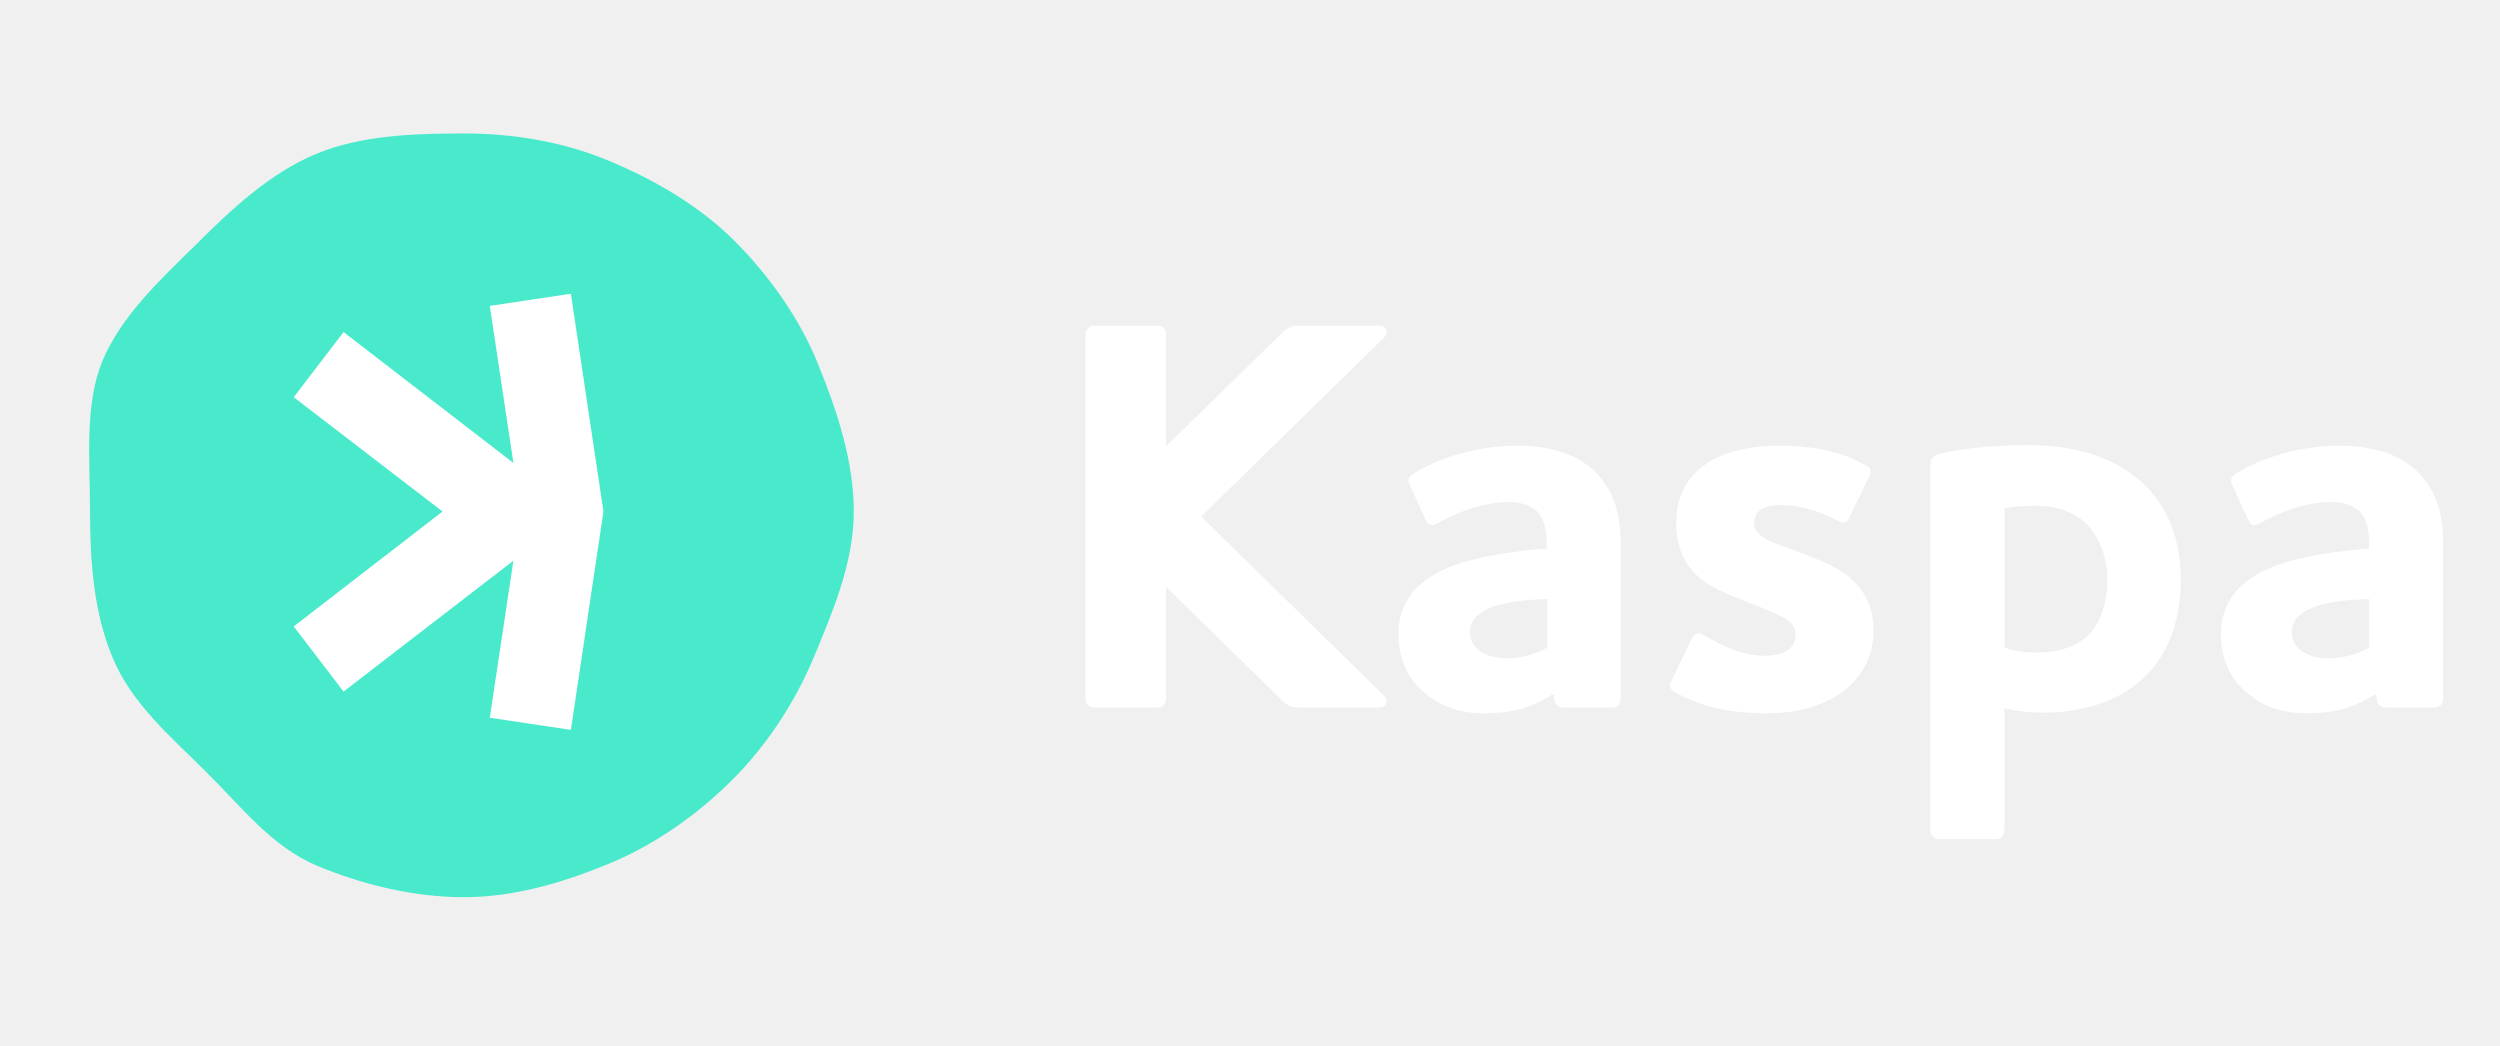
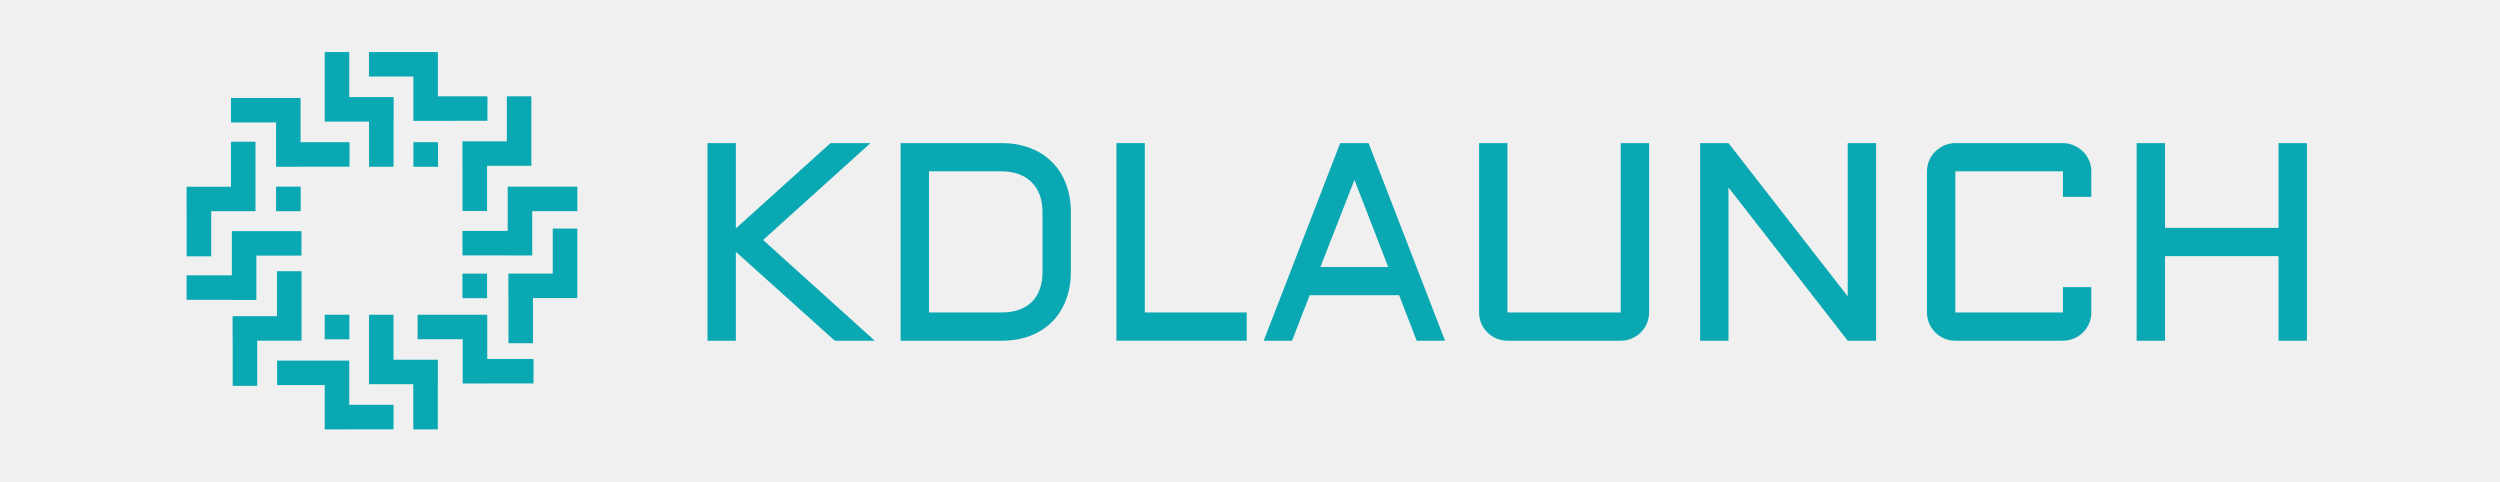
- <svg xmlns="http://www.w3.org/2000/svg" version="1.1" id="Layer_1" x="0px" y="0px" viewBox="0 0 391.5 163.7" style="enable-background:new 0 0 391.5 163.7;" xml:space="preserve">
-   <style type="text/css">
- 	.st0{fill:#49EACB;}
- 	.st1{fill:#FFFFFF;}
- </style>
-   <g>
-     <path class="st0" d="M133.7,80.1c0,8-3.3,15.7-6.2,22.7c-3,7.2-7.4,13.9-12.8,19.3s-12,10.1-19.2,13.1c-7,2.9-14.8,5.3-22.8,5.3   s-16-2-23-4.9c-7.2-3-12.1-9.5-17.6-14.9c-5.4-5.4-11.5-10.5-14.5-17.8c-2.9-7-3.5-14.8-3.5-22.8S13.2,63.6,16,56.6   c3-7.2,9.3-13,14.8-18.4c5.4-5.4,11.5-11.1,18.7-14.1c7-2.9,15.2-3.2,23.2-3.2s15.8,1.4,22.7,4.3c7.2,3,14.2,7.1,19.6,12.5   s10.2,12.1,13.1,19.3C131,64.1,133.7,72.1,133.7,80.1z" />
-     <polygon class="st1" points="89.4,46 76.7,47.9 80.4,72.5 53.8,52 46,62.2 69.3,80.1 46,98.1 53.8,108.3 80.4,87.8 76.7,112.4    89.4,114.3 94.5,80.1  " />
+ <svg xmlns="http://www.w3.org/2000/svg" width="270" height="52" viewBox="0 0 270 52" fill="none">
+   <g clip-path="url(#clip0_805_1095)">
+     <path d="M24.946 15.304V20.164H20.152V22.809H20.16V27.684H22.81V22.809H24.946H27.587H27.594V15.304H24.946Z" fill="#0AA8B3" />
+     <path d="M59.698 24.685V29.548H54.906V32.191H54.914V37.068H57.562V32.191H59.698H62.341H62.348V24.685H59.698Z" fill="#0AA8B3" />
+     <path d="M29.913 29.291V34.151H25.121V36.794H25.129V41.672H27.777V36.794H29.913H32.553H32.563V29.291H29.913Z" fill="#0AA8B3" />
+     <path d="M54.739 10.402V15.264H49.945V17.907H49.953V22.785H52.603V17.907H54.739H57.38H57.387V10.402H54.739Z" fill="#0AA8B3" />
+     <path d="M37.718 5.626V10.486H42.512V13.132H42.502V18.01H39.854V13.132H37.718H35.078H35.07V5.626H37.718Z" fill="#0AA8B3" />
+     <path d="M62.352 22.805H57.48V27.59H54.832V27.583H49.945V24.94H54.832V22.805V20.17V20.162H62.352V22.805Z" fill="#0AA8B3" />
+     <path d="M32.559 27.606H27.687V32.391H25.039V32.381H20.152V29.738H25.039V27.606V24.971V24.963H32.559V27.606Z" fill="#0AA8B3" />
+     <path d="M42.498 33.991V38.853H47.289V41.496H47.282V46.374H44.634V41.496H42.498H39.855H39.848V33.991H42.498Z" fill="#0AA8B3" />
+     <path d="M29.926 41.588H35.069V46.373H37.719V46.366H42.503V43.72H37.719V41.588V38.953V38.945H29.926V41.588Z" fill="#0AA8B3" />
+     <path d="M45.102 36.636H49.973V41.419H52.621V41.411H57.619V38.768H52.621V36.636V34.001V33.991H45.102V36.636Z" fill="#0AA8B3" />
+     <path d="M24.945 13.225H29.815V18.01H32.463V18H37.748V15.357H32.463V13.225V10.589V10.582H24.945V13.225Z" fill="#0AA8B3" />
+     <path d="M44.647 13.054V8.269H39.848V5.626H47.295V5.634V8.269V10.401H52.643V13.047" fill="#0AA8B3" />
+     <path d="M32.474 20.159H29.816V22.812H32.474V20.159Z" fill="#0AA8B3" />
+     <path d="M52.603 29.55H49.945V32.203H52.603V29.55Z" fill="#0AA8B3" />
+     <path d="M47.306 15.357H44.648V18.01H47.306V15.357Z" fill="#0AA8B3" />
+     <path d="M37.728 33.991H35.07V36.644H37.728V33.991Z" fill="#0AA8B3" />
+     <path d="M79.472 15.456V24.668L89.691 15.456H94.008L82.415 25.918L94.471 36.796H90.154L79.472 27.197V36.796H76.41V15.456H79.472Z" fill="#0AA8B3" />
+     <path d="M108.156 33.745C109.58 33.745 110.676 33.363 111.443 32.6C112.209 31.835 112.593 30.744 112.593 29.326V22.926C112.593 22.232 112.493 21.612 112.294 21.066C112.095 20.52 111.801 20.059 111.413 19.682C111.034 19.295 110.571 19.002 110.023 18.804C109.476 18.605 108.853 18.506 108.156 18.506H100.328V33.745H108.156ZM97.266 36.796V15.456H108.156C109.301 15.456 110.332 15.634 111.248 15.991C112.175 16.339 112.961 16.84 113.609 17.494C114.266 18.139 114.769 18.923 115.117 19.846C115.476 20.768 115.655 21.795 115.655 22.926V29.326C115.655 30.456 115.476 31.483 115.117 32.406C114.769 33.329 114.266 34.117 113.609 34.772C112.961 35.417 112.175 35.918 111.248 36.275C110.332 36.623 109.301 36.796 108.156 36.796H97.266Z" fill="#0AA8B3" />
+     <path d="M123.637 15.456V33.745H134.647V36.796H120.574V15.456H123.637Z" fill="#0AA8B3" />
+     <path d="M147.804 15.456L156.065 36.796H153.003L151.106 31.885H141.44L139.543 36.796H136.48L144.742 15.456H147.804ZM142.605 28.834H149.925L146.28 19.429L142.605 28.834Z" fill="#0AA8B3" />
+     <path d="M159.742 15.456H162.804V33.745H175.039V15.456H178.102V33.745C178.102 34.162 178.021 34.559 177.862 34.936C177.703 35.303 177.485 35.626 177.206 35.903C176.926 36.181 176.598 36.399 176.22 36.558C175.851 36.717 175.458 36.796 175.039 36.796H162.804C162.386 36.796 161.988 36.717 161.61 36.558C161.241 36.399 160.918 36.181 160.638 35.903C160.359 35.626 160.14 35.303 159.981 34.936C159.822 34.559 159.742 34.162 159.742 33.745V15.456Z" fill="#0AA8B3" />
+     <path d="M186.676 36.796H183.613V15.456H186.676L199.553 32.004V15.456H202.615V36.796H199.553L186.676 20.247V36.796Z" fill="#0AA8B3" />
+     <path d="M208.113 18.506C208.113 18.09 208.193 17.698 208.352 17.331C208.511 16.954 208.732 16.631 209.01 16.363C209.289 16.086 209.612 15.867 209.981 15.709C210.36 15.54 210.758 15.456 211.176 15.456H222.799C223.217 15.456 223.61 15.54 223.979 15.709C224.357 15.867 224.685 16.086 224.965 16.363C225.244 16.631 225.463 16.954 225.622 17.331C225.781 17.698 225.861 18.09 225.861 18.506V21.259H222.799V18.506H211.176V33.745H222.799V31.007H225.861V33.745C225.861 34.162 225.781 34.559 225.622 34.936C225.463 35.303 225.244 35.626 224.965 35.903C224.685 36.181 224.357 36.399 223.979 36.558C223.61 36.717 223.217 36.796 222.799 36.796H211.176C210.758 36.796 210.36 36.717 209.981 36.558C209.612 36.399 209.289 36.181 209.01 35.903C208.732 35.626 208.511 35.303 208.352 34.936C208.193 34.559 208.113 34.162 208.113 33.745V18.506Z" fill="#0AA8B3" />
+     <path d="M249.147 15.456V36.796H246.084V27.659H233.82V36.796H230.758V15.456H233.82V24.608H246.084V15.456H249.147Z" fill="#0AA8B3" />
  </g>
-   <path class="st1" d="M225.2,81.9c-0.9,0.5-1.5,0.5-1.9-0.4l-2.5-5.5c-0.4-0.8-0.3-1.2,0.5-1.8c4-2.5,10-4.4,16.3-4.4  c4,0,9.3,0.8,12.7,4.6c2.2,2.5,3.5,5.6,3.5,10.7v24.4c0,0.7-0.6,1.3-1.3,1.3h-7.7c-0.8,0-1.4-0.6-1.4-1.3v-0.7H243  c-3.6,2.3-6.7,2.9-10.7,2.9c-3.6,0-6.9-1.1-9.3-3.3c-2.5-2-4-5.2-4-9.1c0-5.2,3.1-8.3,7.3-10.2c4.8-2.1,11.2-2.8,15.9-3.2V85  c0-2-0.4-3.5-1.2-4.6c-1-1.2-2.8-1.8-4.8-1.8C232.1,78.7,228.2,80.2,225.2,81.9z M242.3,101.4v-7.6c-5.3,0.2-12.1,0.9-12.1,5.2  c0,2.8,2.7,4.1,6,4.1C238.2,103,240.3,102.6,242.3,101.4z" />
-   <path class="st1" d="M281.2,99.4c0-1.9-1.6-2.6-3.8-3.6c-2.5-1.1-5.6-2.1-8.4-3.5c-4.3-2.1-6.5-5.4-6.5-10.5c0-7.4,5.7-12,16.1-12  c6.4,0,10.5,1.3,13.6,3.1c0.9,0.4,0.9,1.1,0.5,1.8l-3.2,6.5c-0.4,0.7-0.9,0.8-1.6,0.4c-3.5-1.9-6.5-2.5-9.1-2.5  c-2.4,0-4.1,0.8-4.1,2.8c0,1.8,1.8,2.6,3.9,3.4c2.8,1.1,5.4,1.9,8.2,3.3c4.7,2.3,6.6,5.9,6.6,10.2c0,7.4-6.4,12.9-16.6,12.9  c-7.3,0-11.4-1.6-14.5-3.3c-0.8-0.4-1-1.1-0.6-1.7l3.3-6.8c0.4-0.7,1-0.9,1.7-0.5c3.5,2,6.2,3.3,9.9,3.3  C279.5,102.6,281.2,101.5,281.2,99.4z" />
-   <path class="st1" d="M317.8,69.7c7.4,0,13.9,2.1,18.1,6.3c3.5,3.4,5.6,8.3,5.6,14.7c0,6.3-1.8,11-4.7,14.3  c-4.1,4.7-10.5,6.6-16.7,6.6c-2.3,0-4.2-0.2-6.2-0.7V130c0,0.8-0.6,1.4-1.3,1.4h-9c-0.8,0-1.3-0.6-1.3-1.4V72.7  c0-0.8,0.4-1.3,1.3-1.6C307.2,70.2,312.6,69.7,317.8,69.7z M313.9,101.4c1.4,0.5,3,0.8,4.9,0.8c2.9,0,5.8-0.6,8-2.5  c1.9-1.8,3.2-4.7,3.2-8.9c0-3.5-1.1-6.2-2.8-8.3c-1.9-2.1-4.8-3.3-8.3-3.3c-1.6,0-3.5,0.1-5,0.4L313.9,101.4L313.9,101.4z" />
-   <path class="st1" d="M354,81.9c-0.9,0.5-1.5,0.5-1.9-0.4l-2.5-5.5c-0.4-0.8-0.3-1.2,0.5-1.8c4-2.5,10-4.4,16.3-4.4  c4,0,9.3,0.8,12.7,4.6c2.2,2.5,3.5,5.6,3.5,10.7v24.4c0,0.7-0.6,1.3-1.3,1.3h-7.7c-0.8,0-1.4-0.6-1.4-1.3v-0.7h-0.4  c-3.6,2.3-6.7,2.9-10.7,2.9c-3.6,0-6.9-1.1-9.3-3.3c-2.5-2-4-5.2-4-9.1c0-5.2,3.1-8.3,7.3-10.2c4.8-2.1,11.2-2.8,15.9-3.2V85  c0-2-0.4-3.5-1.2-4.6c-1-1.2-2.8-1.8-4.8-1.8C360.8,78.7,357,80.2,354,81.9z M371,101.4v-7.6c-5.3,0.2-12.1,0.9-12.1,5.2  c0,2.8,2.7,4.1,6,4.1C366.9,103,369,102.6,371,101.4z" />
-   <path class="st1" d="M216.6,108.8c1,1,0.5,2-0.6,2h-12.7c-1.1,0-1.9-0.4-2.7-1.3l-18-17.6v17.6c0,0.7-0.5,1.3-1.3,1.3h-9.9  c-0.8,0-1.4-0.6-1.4-1.3V52.3c0-0.7,0.6-1.3,1.4-1.3h9.9c0.8,0,1.3,0.6,1.3,1.3v17.6l18-17.6c0.8-0.9,1.7-1.3,2.7-1.3H216  c1.1,0,1.6,1.1,0.6,2l-28.5,27.9L216.6,108.8z" />
+   <defs>
+     <clipPath id="clip0_805_1095">
+       <rect width="229" height="40.747" fill="white" transform="translate(20.1523 5.62646)" />
+     </clipPath>
+   </defs>
</svg>
